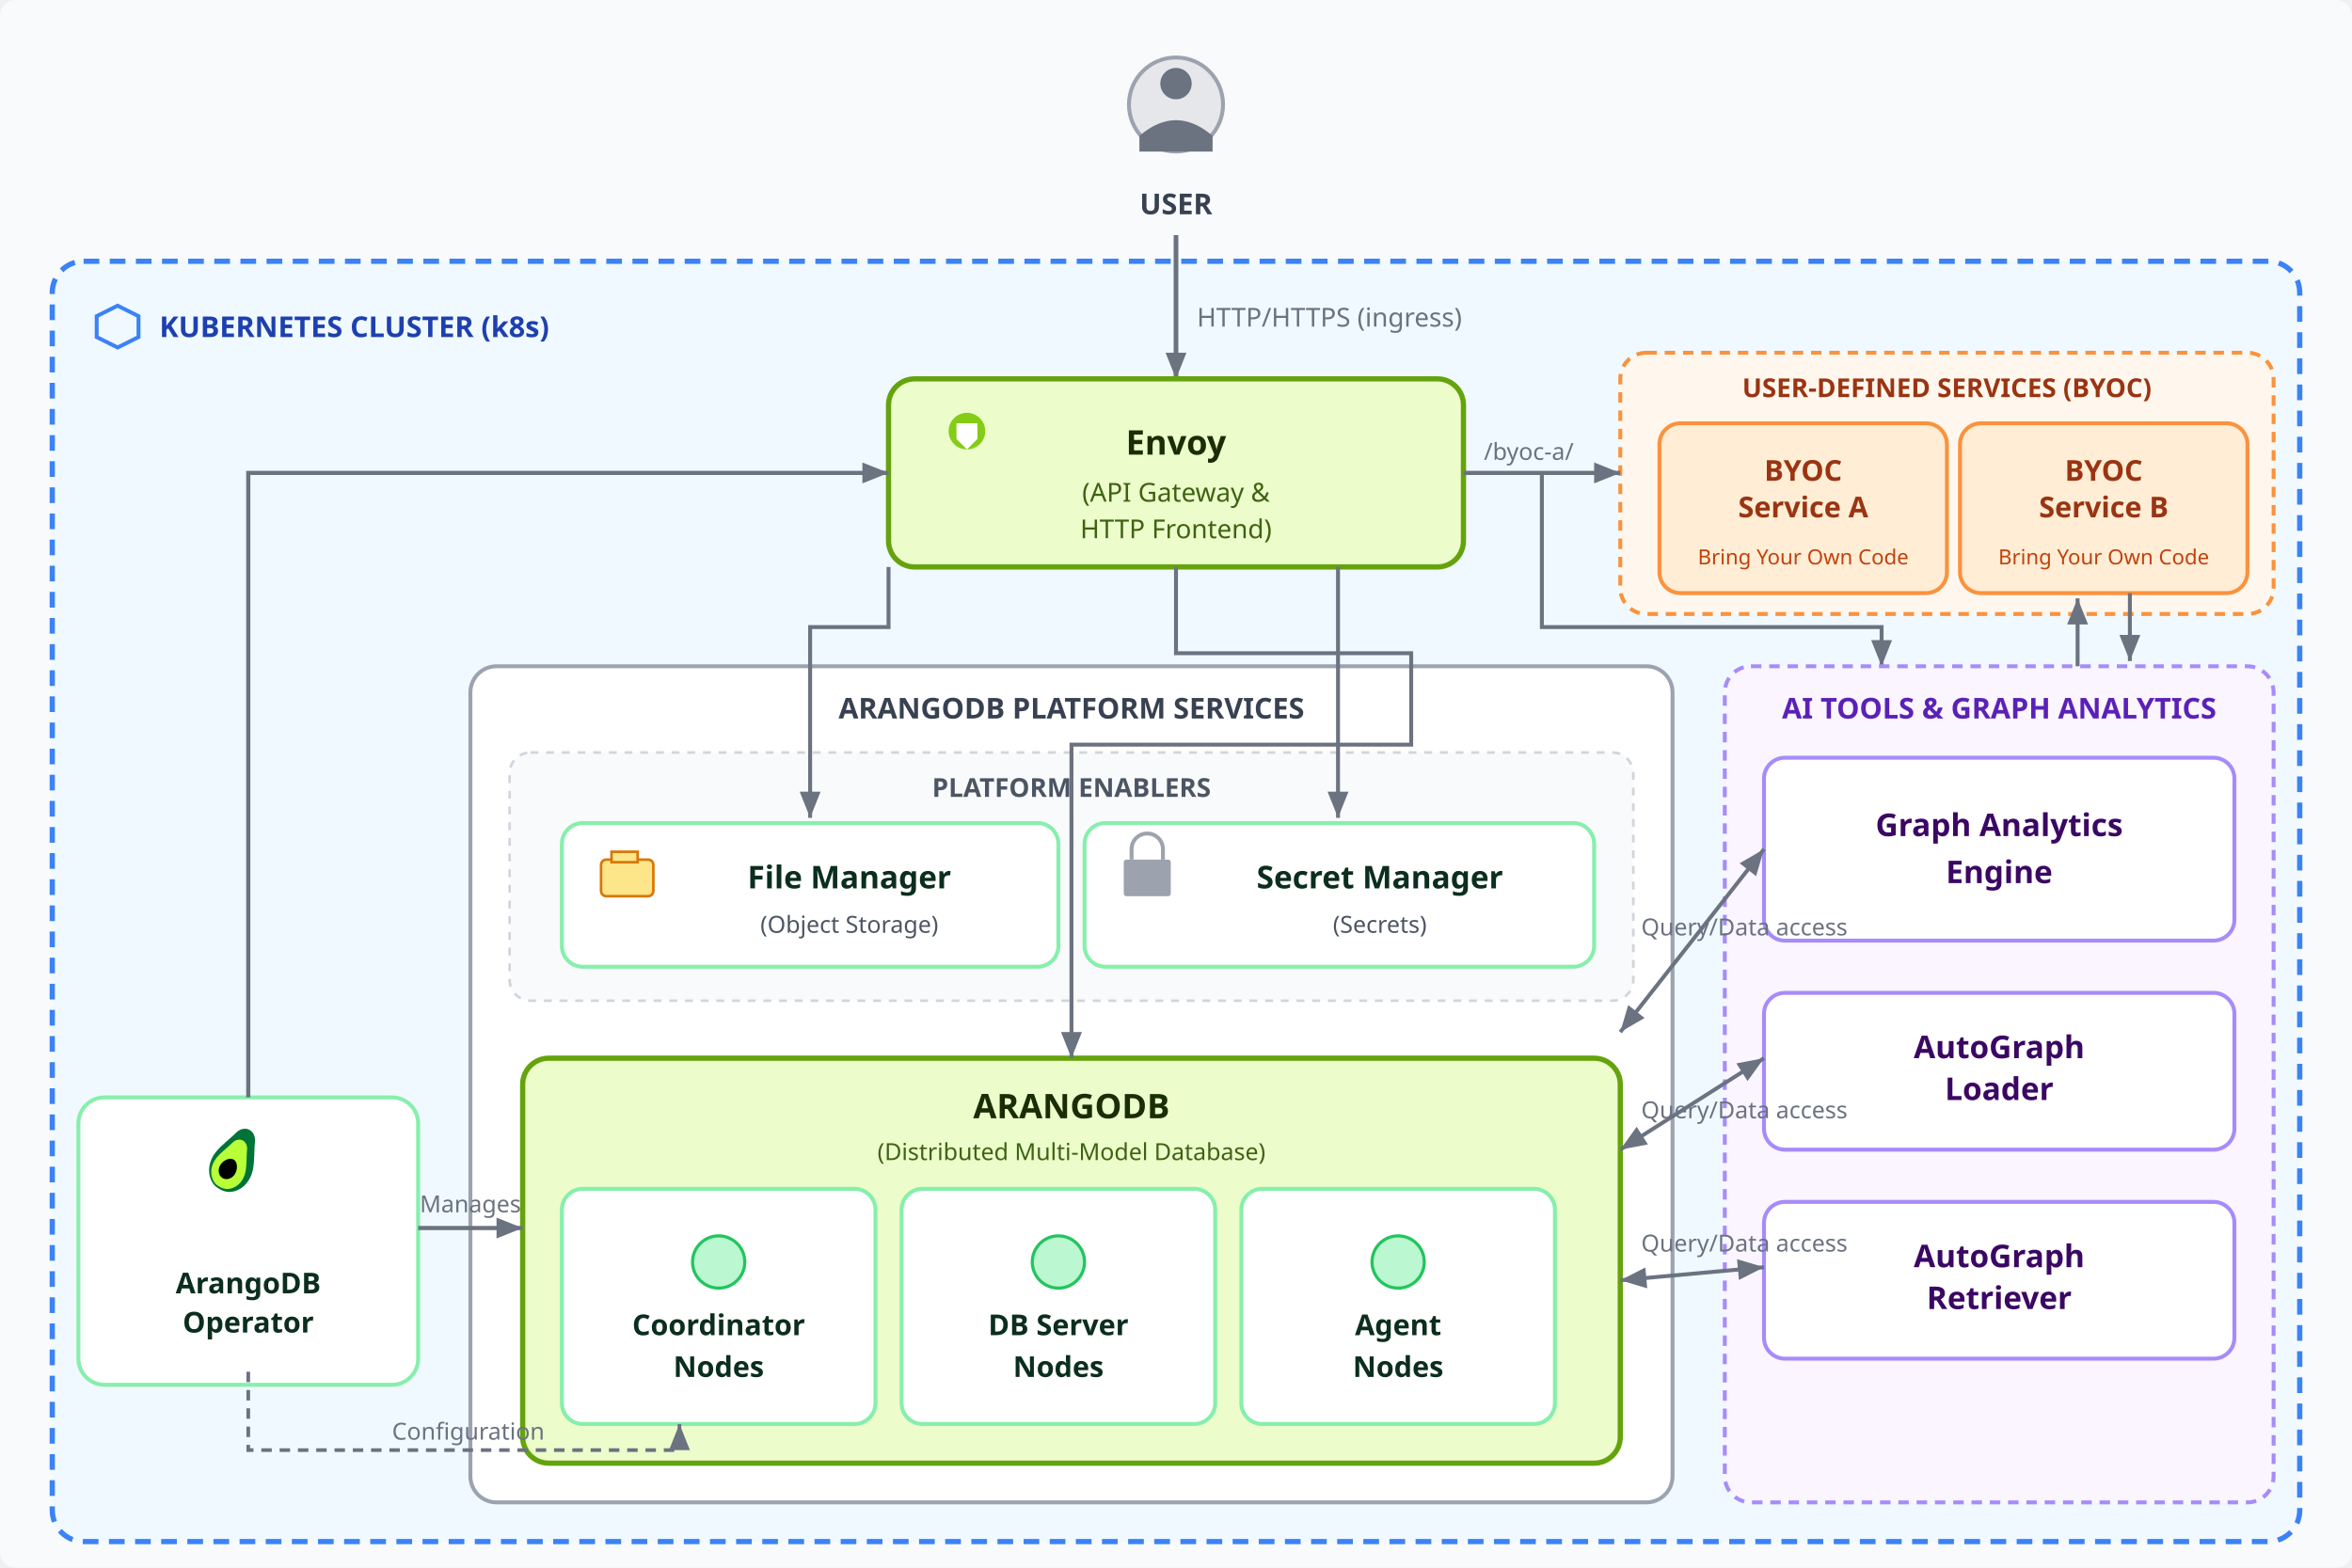
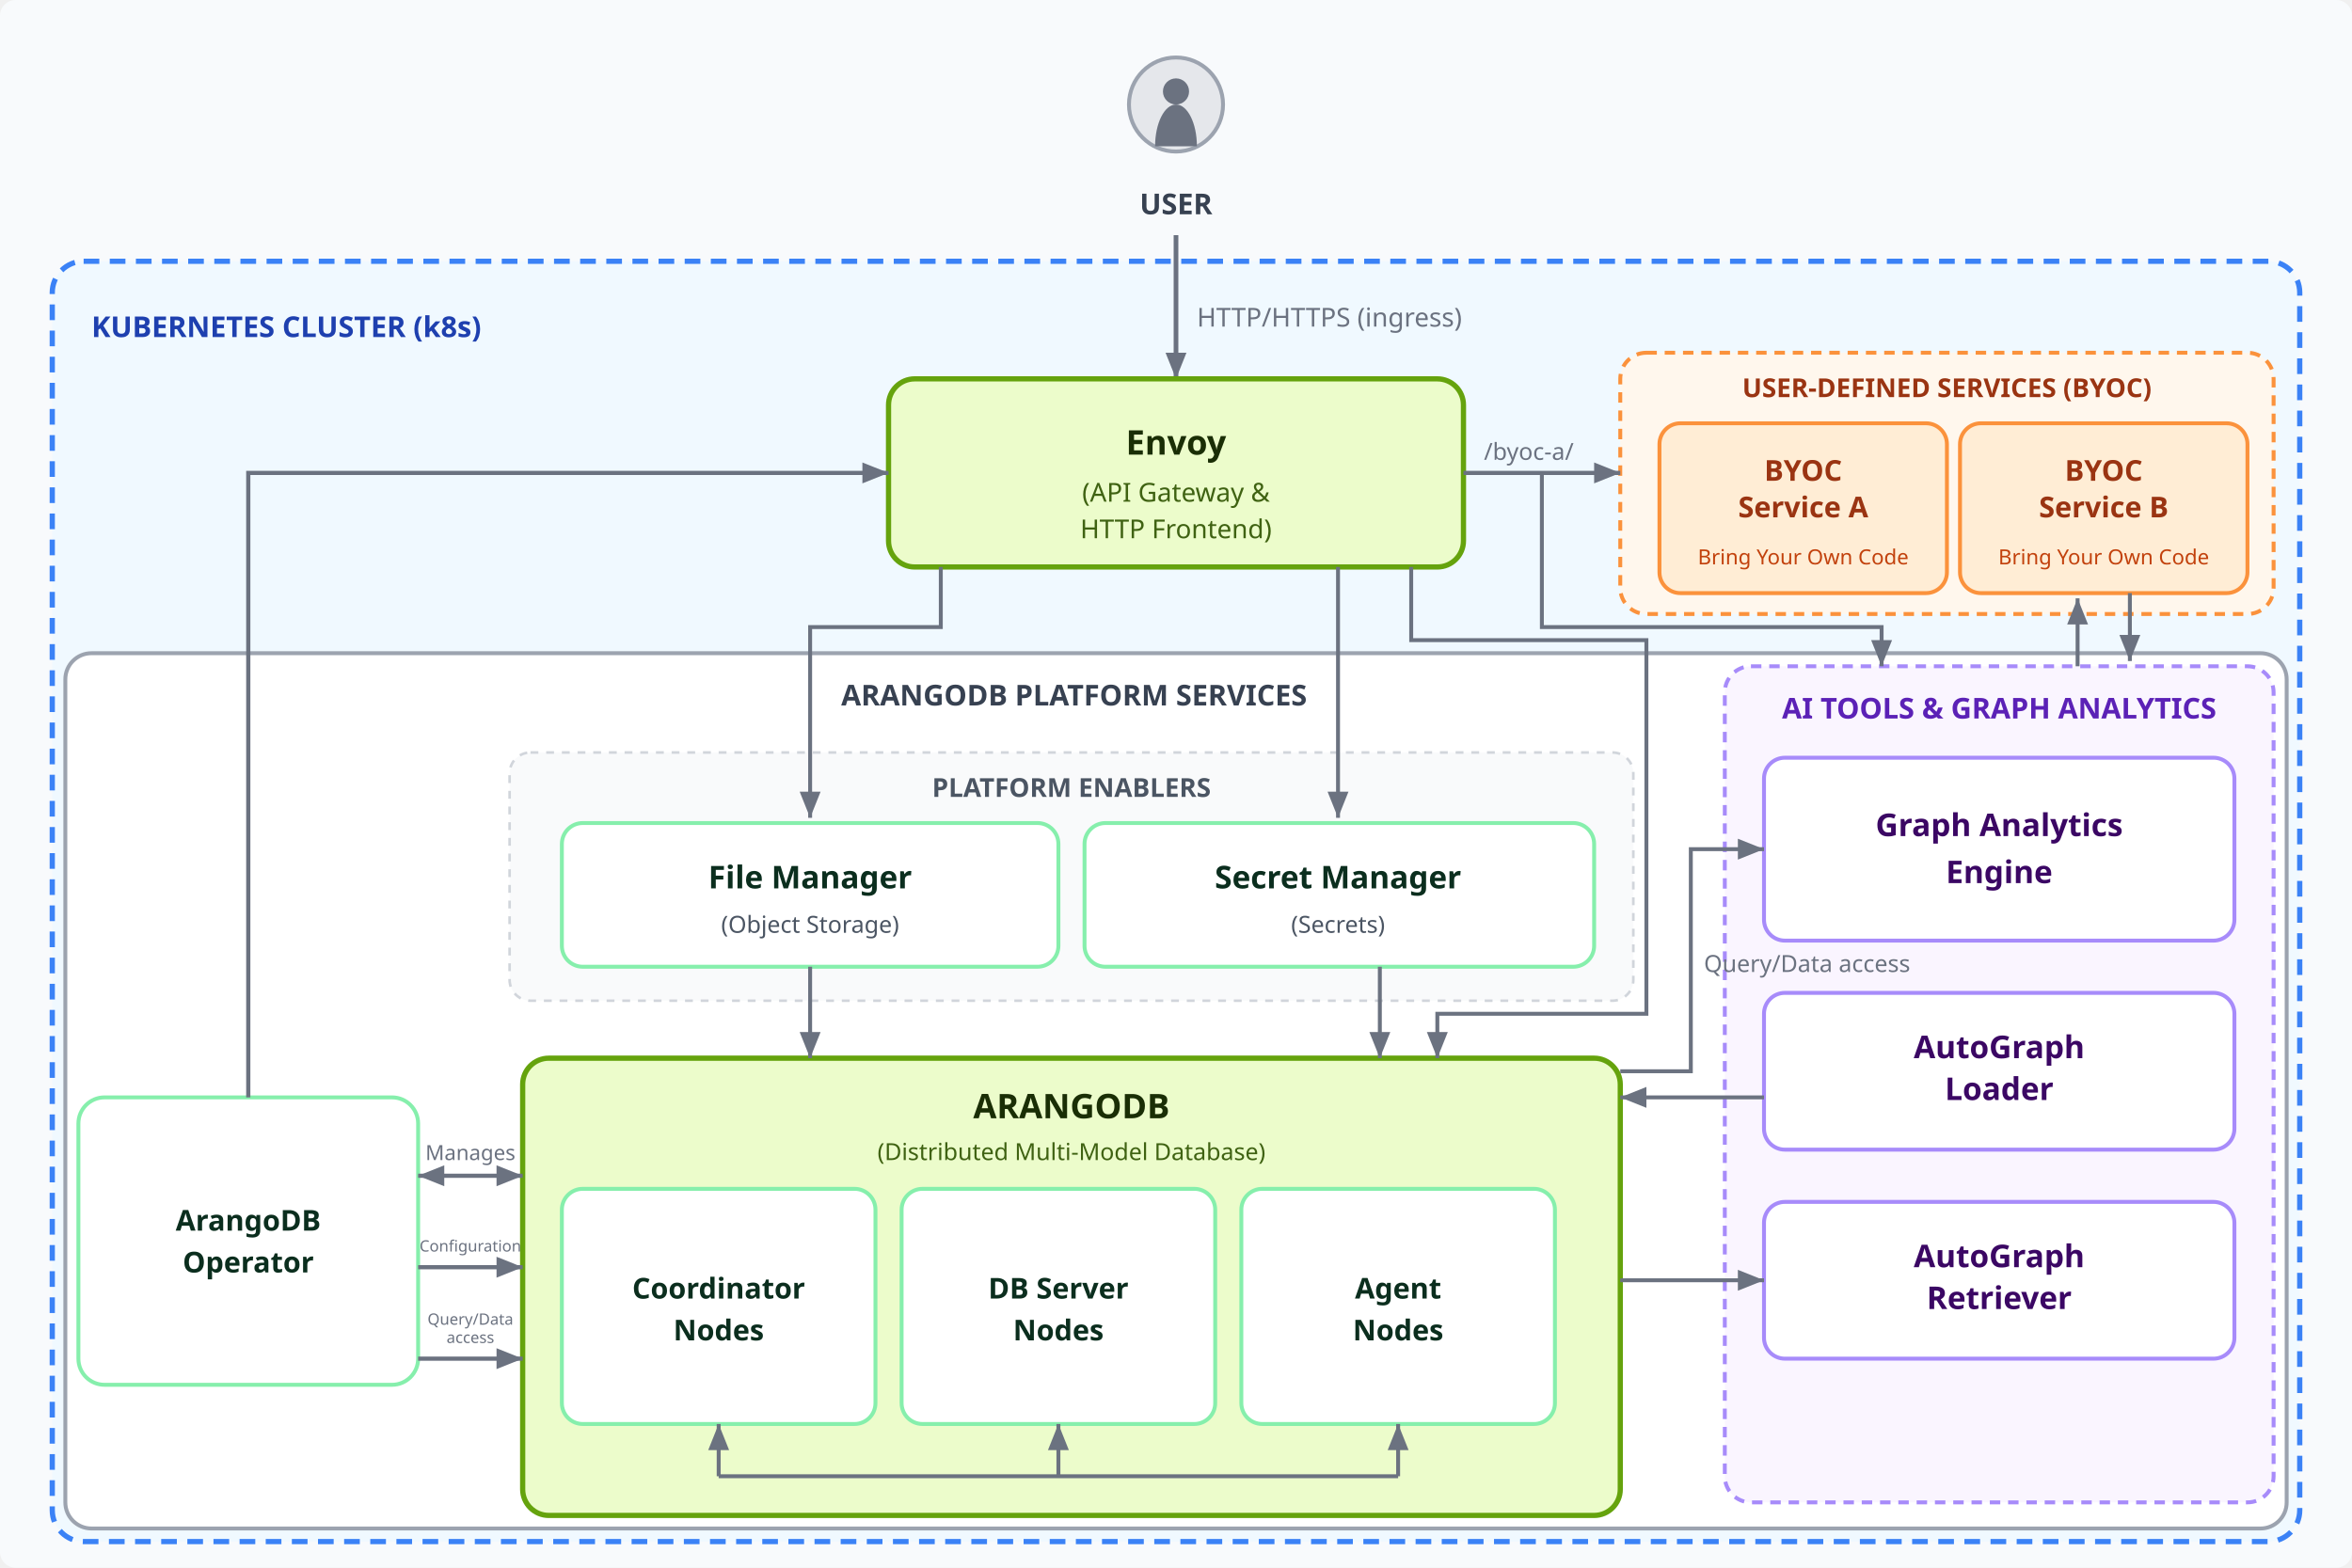
<svg xmlns="http://www.w3.org/2000/svg" xmlns:xlink="http://www.w3.org/1999/xlink" viewBox="0 0 900 600" style="display:block;width:100%;max-width:900px;margin:0 auto">
  <style>
    .arch .card-link { cursor: pointer; }
    .arch .card-link .node { transition: fill 120ms, stroke 120ms; }
    .arch .card-link:hover .node    { fill: #dcfce7; stroke: #16a34a; }
    .arch .card-link:hover .node-db { fill: #bbf7d0; stroke: #16a34a; }
    .arch .card-link:hover .node-ai { fill: #f3e8ff; stroke: #7c3aed; }
    .arch .card-link:hover .node-byoc { fill: #fed7aa; stroke: #ea580c; }
    .arch .card-link:hover .node-op { fill: #d1fae5; stroke: #16a34a; }
  </style>
  <defs>
    <marker id="arrow-g" markerWidth="10" markerHeight="8" refX="10" refY="4" orient="auto" markerUnits="userSpaceOnUse">
      <polygon points="0 0,10 4,0 8" fill="#6b7280" />
    </marker>
    <marker id="arrow-g-start" markerWidth="10" markerHeight="8" refX="0" refY="4" orient="auto" markerUnits="userSpaceOnUse">
      <polygon points="10 0,0 4,10 8" fill="#6b7280" />
    </marker>
  </defs>
  <g class="arch">
    <rect width="900" height="600" fill="#f8fafc" rx="6" />
    <g>
      <circle cx="450" cy="40" r="18" fill="#e5e7eb" stroke="#9ca3af" stroke-width="1.5" />
-       <circle cx="450" cy="32" r="6" fill="#6b7280" />
-       <path d="M 436 52 Q 450 40 464 52 L 464 58 L 436 58 Z" fill="#6b7280" />
+       <circle cx="450" cy="35" r="5" fill="#6b7280" />
+       <path d="M 442 56 A 8 16 0 0 1 458 56 Z" fill="#6b7280" />
      <text x="450" y="82" text-anchor="middle" font-family="sans-serif" font-size="11" font-weight="bold" fill="#374151">USER</text>
    </g>
    <rect x="20" y="100" width="860" height="490" rx="12" fill="#f0f9ff" stroke="#3b82f6" stroke-width="2" stroke-dasharray="6 4" />
-     <g transform="translate(35 115)">
-       <polygon points="10,2 18,6 18,14 10,18 2,14 2,6" fill="none" stroke="#3b82f6" stroke-width="1.5" />
-       <text x="26" y="14" font-family="sans-serif" font-size="11" font-weight="bold" fill="#1e40af">KUBERNETES CLUSTER (k8s)</text>
-     </g>
+     <text x="35" y="129" font-family="sans-serif" font-size="11" font-weight="bold" fill="#1e40af">KUBERNETES CLUSTER (k8s)</text>
    <path d="M 450 90 L 450 145" stroke="#6b7280" stroke-width="1.8" fill="none" marker-end="url(#arrow-g)" />
    <text x="458" y="125" font-family="sans-serif" font-size="10" fill="#6b7280">HTTP/HTTPS (ingress)</text>
    <a class="card-link" xlink:href="https://www.envoyproxy.io/" target="_blank">
      <rect x="340" y="145" width="220" height="72" rx="10" class="node" fill="#ecfccb" stroke="#65a30d" stroke-width="2" />
-       <circle cx="370" cy="165" r="7" fill="#84cc16" />
-       <polygon points="366,162 374,162 374,168 370,172 366,168" fill="#ffffff" />
      <text x="450" y="174" text-anchor="middle" font-family="sans-serif" font-size="13" font-weight="bold" fill="#1a2e05">Envoy</text>
      <text x="450" y="192" text-anchor="middle" font-family="sans-serif" font-size="10" fill="#3f6212">(API Gateway &amp;</text>
      <text x="450" y="206" text-anchor="middle" font-family="sans-serif" font-size="10" fill="#3f6212">HTTP Frontend)</text>
    </a>
    <rect x="620" y="135" width="250" height="100" rx="10" fill="#fff7ed" stroke="#fb923c" stroke-width="1.5" stroke-dasharray="4 3" />
    <text x="745" y="152" text-anchor="middle" font-family="sans-serif" font-size="10" font-weight="bold" fill="#9a3412">USER-DEFINED SERVICES (BYOC)</text>
    <a class="card-link" xlink:href="/platform-suite/container-manager/">
      <rect x="635" y="162" width="110" height="65" rx="8" class="node-byoc" fill="#ffedd5" stroke="#fb923c" stroke-width="1.5" />
      <text x="690" y="184" text-anchor="middle" font-family="sans-serif" font-size="11" font-weight="bold" fill="#9a3412">BYOC</text>
      <text x="690" y="198" text-anchor="middle" font-family="sans-serif" font-size="11" font-weight="bold" fill="#9a3412">Service A</text>
      <text x="690" y="216" text-anchor="middle" font-family="sans-serif" font-size="8" fill="#c2410c">Bring Your Own Code</text>
    </a>
    <a class="card-link" xlink:href="/platform-suite/container-manager/">
      <rect x="750" y="162" width="110" height="65" rx="8" class="node-byoc" fill="#ffedd5" stroke="#fb923c" stroke-width="1.5" />
      <text x="805" y="184" text-anchor="middle" font-family="sans-serif" font-size="11" font-weight="bold" fill="#9a3412">BYOC</text>
      <text x="805" y="198" text-anchor="middle" font-family="sans-serif" font-size="11" font-weight="bold" fill="#9a3412">Service B</text>
      <text x="805" y="216" text-anchor="middle" font-family="sans-serif" font-size="8" fill="#c2410c">Bring Your Own Code</text>
    </a>
    <path d="M 560 181 L 620 181" stroke="#6b7280" stroke-width="1.6" fill="none" marker-end="url(#arrow-g)" />
    <text x="585" y="176" text-anchor="middle" font-family="sans-serif" font-size="9" fill="#6b7280">/byoc-a/</text>
-     <path d="M 590 181 L 590 240 L 720 240 L 720 255" stroke="#6b7280" stroke-width="1.5" fill="none" marker-end="url(#arrow-g)" />
-     <rect x="180" y="255" width="460" height="320" rx="10" fill="#ffffff" stroke="#9ca3af" stroke-width="1.5" />
-     <text x="410" y="275" text-anchor="middle" font-family="sans-serif" font-size="11" font-weight="bold" fill="#374151">ARANGODB PLATFORM SERVICES</text>
+     <rect x="25" y="250" width="850" height="335" rx="10" fill="#ffffff" stroke="#9ca3af" stroke-width="1.5" />
+     <text x="411" y="270" text-anchor="middle" font-family="sans-serif" font-size="11" font-weight="bold" fill="#374151">ARANGODB PLATFORM SERVICES</text>
    <rect x="195" y="288" width="430" height="95" rx="8" fill="#f9fafb" stroke="#d1d5db" stroke-width="1" stroke-dasharray="3 3" />
    <text x="410" y="305" text-anchor="middle" font-family="sans-serif" font-size="10" font-weight="bold" fill="#4b5563">PLATFORM ENABLERS</text>
    <a class="card-link" xlink:href="/platform-suite/file-manager/">
      <rect x="215" y="315" width="190" height="55" rx="8" class="node" fill="#ffffff" stroke="#86efac" stroke-width="1.5" />
-       <rect x="230" y="329" width="20" height="14" rx="2" fill="#fde68a" stroke="#d97706" stroke-width="1" />
-       <rect x="234" y="326" width="10" height="4" fill="#fde68a" stroke="#d97706" stroke-width="1" />
-       <text x="325" y="340" text-anchor="middle" font-family="sans-serif" font-size="12" font-weight="bold" fill="#0b2e1e">File Manager</text>
-       <text x="325" y="357" text-anchor="middle" font-family="sans-serif" font-size="9" fill="#4b5563">(Object Storage)</text>
+       <text x="310" y="340" text-anchor="middle" font-family="sans-serif" font-size="12" font-weight="bold" fill="#0b2e1e">File Manager</text>
+       <text x="310" y="357" text-anchor="middle" font-family="sans-serif" font-size="9" fill="#4b5563">(Object Storage)</text>
    </a>
    <a class="card-link" xlink:href="/platform-suite/secrets-manager/">
      <rect x="415" y="315" width="195" height="55" rx="8" class="node" fill="#ffffff" stroke="#86efac" stroke-width="1.5" />
-       <rect x="430" y="329" width="18" height="14" rx="1" fill="#9ca3af" />
-       <path d="M 433 329 L 433 325 A 6 6 0 0 1 445 325 L 445 329" stroke="#9ca3af" stroke-width="1.5" fill="none" />
-       <text x="528" y="340" text-anchor="middle" font-family="sans-serif" font-size="12" font-weight="bold" fill="#0b2e1e">Secret Manager</text>
-       <text x="528" y="357" text-anchor="middle" font-family="sans-serif" font-size="9" fill="#4b5563">(Secrets)</text>
+       <text x="512" y="340" text-anchor="middle" font-family="sans-serif" font-size="12" font-weight="bold" fill="#0b2e1e">Secret Manager</text>
+       <text x="512" y="357" text-anchor="middle" font-family="sans-serif" font-size="9" fill="#4b5563">(Secrets)</text>
    </a>
    <a class="card-link" xlink:href="/arangodb/">
-       <rect x="200" y="405" width="420" height="155" rx="10" class="node-db" fill="#ecfccb" stroke="#65a30d" stroke-width="2" />
+       <rect x="200" y="405" width="420" height="175" rx="10" class="node-db" fill="#ecfccb" stroke="#65a30d" stroke-width="2" />
      <text x="410" y="428" text-anchor="middle" font-family="sans-serif" font-size="13" font-weight="bold" fill="#1a2e05">ARANGODB</text>
      <text x="410" y="444" text-anchor="middle" font-family="sans-serif" font-size="9" fill="#3f6212">(Distributed Multi-Model Database)</text>
    </a>
    <a class="card-link" xlink:href="/arangodb/4.0/deploy/cluster/">
      <rect x="215" y="455" width="120" height="90" rx="8" class="node" fill="#ffffff" stroke="#86efac" stroke-width="1.5" />
-       <circle cx="275" cy="483" r="10" fill="#bbf7d0" stroke="#22c55e" stroke-width="1.2" />
-       <text x="275" y="511" text-anchor="middle" font-family="sans-serif" font-size="11" font-weight="bold" fill="#0b2e1e">Coordinator</text>
-       <text x="275" y="527" text-anchor="middle" font-family="sans-serif" font-size="11" font-weight="bold" fill="#0b2e1e">Nodes</text>
+       <text x="275" y="497" text-anchor="middle" font-family="sans-serif" font-size="11" font-weight="bold" fill="#0b2e1e">Coordinator</text>
+       <text x="275" y="513" text-anchor="middle" font-family="sans-serif" font-size="11" font-weight="bold" fill="#0b2e1e">Nodes</text>
    </a>
    <a class="card-link" xlink:href="/arangodb/4.0/deploy/cluster/">
      <rect x="345" y="455" width="120" height="90" rx="8" class="node" fill="#ffffff" stroke="#86efac" stroke-width="1.5" />
-       <circle cx="405" cy="483" r="10" fill="#bbf7d0" stroke="#22c55e" stroke-width="1.2" />
-       <text x="405" y="511" text-anchor="middle" font-family="sans-serif" font-size="11" font-weight="bold" fill="#0b2e1e">DB Server</text>
-       <text x="405" y="527" text-anchor="middle" font-family="sans-serif" font-size="11" font-weight="bold" fill="#0b2e1e">Nodes</text>
+       <text x="405" y="497" text-anchor="middle" font-family="sans-serif" font-size="11" font-weight="bold" fill="#0b2e1e">DB Server</text>
+       <text x="405" y="513" text-anchor="middle" font-family="sans-serif" font-size="11" font-weight="bold" fill="#0b2e1e">Nodes</text>
    </a>
    <a class="card-link" xlink:href="/arangodb/4.0/deploy/cluster/">
      <rect x="475" y="455" width="120" height="90" rx="8" class="node" fill="#ffffff" stroke="#86efac" stroke-width="1.5" />
-       <circle cx="535" cy="483" r="10" fill="#bbf7d0" stroke="#22c55e" stroke-width="1.2" />
-       <text x="535" y="511" text-anchor="middle" font-family="sans-serif" font-size="11" font-weight="bold" fill="#0b2e1e">Agent</text>
-       <text x="535" y="527" text-anchor="middle" font-family="sans-serif" font-size="11" font-weight="bold" fill="#0b2e1e">Nodes</text>
+       <text x="535" y="497" text-anchor="middle" font-family="sans-serif" font-size="11" font-weight="bold" fill="#0b2e1e">Agent</text>
+       <text x="535" y="513" text-anchor="middle" font-family="sans-serif" font-size="11" font-weight="bold" fill="#0b2e1e">Nodes</text>
    </a>
+     <path d="M 275 565 L 535 565" stroke="#6b7280" stroke-width="1.5" fill="none" />
+     <path d="M 275 565 L 275 545" stroke="#6b7280" stroke-width="1.5" fill="none" marker-end="url(#arrow-g)" />
+     <path d="M 405 565 L 405 545" stroke="#6b7280" stroke-width="1.5" fill="none" marker-end="url(#arrow-g)" />
+     <path d="M 535 565 L 535 545" stroke="#6b7280" stroke-width="1.5" fill="none" marker-end="url(#arrow-g)" />
    <rect x="660" y="255" width="210" height="320" rx="10" fill="#faf5ff" stroke="#a78bfa" stroke-width="1.5" stroke-dasharray="4 3" />
    <text x="765" y="275" text-anchor="middle" font-family="sans-serif" font-size="11" font-weight="bold" fill="#5b21b6">AI TOOLS &amp; GRAPH ANALYTICS</text>
+     <path d="M 590 181 L 590 240 L 720 240 L 720 255" stroke="#6b7280" stroke-width="1.5" fill="none" marker-end="url(#arrow-g)" />
    <a class="card-link" xlink:href="/agentic-ai-suite/graph-analytics/">
      <rect x="675" y="290" width="180" height="70" rx="8" class="node-ai" fill="#ffffff" stroke="#a78bfa" stroke-width="1.5" />
      <text x="765" y="320" text-anchor="middle" font-family="sans-serif" font-size="12" font-weight="bold" fill="#3b0764">Graph Analytics</text>
      <text x="765" y="338" text-anchor="middle" font-family="sans-serif" font-size="12" font-weight="bold" fill="#3b0764">Engine</text>
    </a>
    <a class="card-link" xlink:href="/agentic-ai-suite/importer/">
      <rect x="675" y="380" width="180" height="60" rx="8" class="node-ai" fill="#ffffff" stroke="#a78bfa" stroke-width="1.5" />
      <text x="765" y="405" text-anchor="middle" font-family="sans-serif" font-size="12" font-weight="bold" fill="#3b0764">AutoGraph</text>
      <text x="765" y="421" text-anchor="middle" font-family="sans-serif" font-size="12" font-weight="bold" fill="#3b0764">Loader</text>
    </a>
    <a class="card-link" xlink:href="/agentic-ai-suite/retriever/">
      <rect x="675" y="460" width="180" height="60" rx="8" class="node-ai" fill="#ffffff" stroke="#a78bfa" stroke-width="1.5" />
      <text x="765" y="485" text-anchor="middle" font-family="sans-serif" font-size="12" font-weight="bold" fill="#3b0764">AutoGraph</text>
      <text x="765" y="501" text-anchor="middle" font-family="sans-serif" font-size="12" font-weight="bold" fill="#3b0764">Retriever</text>
    </a>
    <a class="card-link" xlink:href="https://arangodb.github.io/kube-arangodb/" target="_blank">
      <rect x="30" y="420" width="130" height="110" rx="10" class="node-op" fill="#ffffff" stroke="#86efac" stroke-width="1.5" />
-       <g transform="translate(80 432) scale(0.55)">
-         <path fill="#007339" d="M31.136 4.097c-.524-1.128-1.26-2.074-2.132-2.733a7.234 7.234 0 0 0-1.147-.708A7.142 7.142 0 0 0 26.6.199c-1.05-.275-2.238-.265-3.436.03-1.605.393-3.146 1.27-4.227 2.402-1.55 1.615-3.294 3.124-4.98 4.584-.677.586-1.377 1.192-2.054 1.796-2.54 2.267-5.167 4.61-7.343 7.374-4.706 5.986-5.867 13.492-3.027 19.591.388.83.854 1.62 1.39 2.36 1.408 1.937 3.449 3.178 5.258 4.137C10.03 43.453 12.17 44 14.124 44a13.877 13.877 0 0 0 3.126-.394c6.466-1.584 11.503-7.21 13.145-14.684l.094-.422h-.009c.671-3.264.822-6.636.967-9.902l.004-.099c.041-.927.068-1.874.094-2.79.065-2.232.13-4.54.398-6.766.19-1.58-.105-3.348-.808-4.846h.001Z" />
-         <path fill="#B9FF38" d="M26.445 14.383c.141-1.192-.088-2.541-.635-3.705-.387-.822-.937-1.552-1.628-2.075a5.742 5.742 0 0 0-.87-.54 6.18 6.18 0 0 0-.959-.35c-.835-.22-1.74-.194-2.613.013-1.236.298-2.413.959-3.244 1.82-1.744 1.803-3.742 3.394-5.617 5.057-2.05 1.82-4.113 3.648-5.814 5.8-3.38 4.276-4.76 10.112-2.327 15.27a11.4 11.4 0 0 0 1.09 1.836 9.155 9.155 0 0 0 2.239 2.13c1.998 1.362 4.395 2.383 6.858 2.287a10.605 10.605 0 0 0 2.093-.29c5.486-1.31 9.1-6.065 10.264-11.412h-.008c.584-2.693.7-5.472.81-8.23.103-2.53.069-5.106.363-7.613l-.002.002Z" />
-         <path fill="#000" d="M17.255 21.567c-1.308-.859-3.066-.907-4.952-.137-1.763.72-3.355 2.046-4.37 3.638-2.065 3.241-1.5 7.347 1.257 9.155a5.214 5.214 0 0 0 2.168.808 5.887 5.887 0 0 0 2.477-.214c1.646-.492 3.102-1.626 4.099-3.19 1.262-1.977 1.779-4.671 1.315-6.862-.304-1.437-.995-2.541-1.995-3.197v-.002Z" />
-       </g>
-       <text x="95" y="495" text-anchor="middle" font-family="sans-serif" font-size="11" font-weight="bold" fill="#0b2e1e">ArangoDB</text>
-       <text x="95" y="510" text-anchor="middle" font-family="sans-serif" font-size="11" font-weight="bold" fill="#0b2e1e">Operator</text>
+       <text x="95" y="471" text-anchor="middle" font-family="sans-serif" font-size="11" font-weight="bold" fill="#0b2e1e">ArangoDB</text>
+       <text x="95" y="487" text-anchor="middle" font-family="sans-serif" font-size="11" font-weight="bold" fill="#0b2e1e">Operator</text>
    </a>
-     <path d="M 160 470 L 200 470" stroke="#6b7280" stroke-width="1.6" fill="none" marker-end="url(#arrow-g)" />
-     <text x="180" y="464" text-anchor="middle" font-family="sans-serif" font-size="9" fill="#6b7280">Manages</text>
+     <path d="M 160 450 L 200 450" stroke="#6b7280" stroke-width="1.6" fill="none" marker-end="url(#arrow-g)" marker-start="url(#arrow-g-start)" />
+     <text x="180" y="444" text-anchor="middle" font-family="sans-serif" font-size="8" fill="#6b7280">Manages</text>
+     <path d="M 160 485 L 200 485" stroke="#6b7280" stroke-width="1.6" fill="none" marker-end="url(#arrow-g)" />
+     <text x="180" y="479" text-anchor="middle" font-family="sans-serif" font-size="6" fill="#6b7280">Configuration</text>
+     <path d="M 160 520 L 200 520" stroke="#6b7280" stroke-width="1.6" fill="none" marker-end="url(#arrow-g)" />
+     <text x="180" y="507" text-anchor="middle" font-family="sans-serif" font-size="6" fill="#6b7280">Query/Data</text>
+     <text x="180" y="514" text-anchor="middle" font-family="sans-serif" font-size="6" fill="#6b7280">access</text>
    <path d="M 95 420 L 95 181 L 340 181" stroke="#6b7280" stroke-width="1.6" fill="none" marker-end="url(#arrow-g)" />
-     <path d="M 95 525 L 95 555 L 260 555 L 260 545" stroke="#6b7280" stroke-width="1.4" fill="none" marker-end="url(#arrow-g)" stroke-dasharray="4 3" />
-     <text x="150" y="551" font-family="sans-serif" font-size="9" fill="#6b7280">Configuration</text>
-     <path d="M 340 217 L 340 240 L 310 240 L 310 313" stroke="#6b7280" stroke-width="1.5" fill="none" marker-end="url(#arrow-g)" />
+     <path d="M 360 217 L 360 240 L 310 240 L 310 313" stroke="#6b7280" stroke-width="1.5" fill="none" marker-end="url(#arrow-g)" />
    <path d="M 512 217 L 512 313" stroke="#6b7280" stroke-width="1.5" fill="none" marker-end="url(#arrow-g)" />
-     <path d="M 450 217 L 450 250 L 540 250 L 540 285 L 410 285 L 410 405" stroke="#6b7280" stroke-width="1.5" fill="none" marker-end="url(#arrow-g)" />
+     <path d="M 540 217 L 540 245 L 630 245 L 630 388 L 550 388 L 550 405" stroke="#6b7280" stroke-width="1.5" fill="none" marker-end="url(#arrow-g)" />
+     <path d="M 310 370 L 310 405" stroke="#6b7280" stroke-width="1.5" fill="none" marker-end="url(#arrow-g)" />
+     <path d="M 528 370 L 528 405" stroke="#6b7280" stroke-width="1.5" fill="none" marker-end="url(#arrow-g)" />
    <path d="M 795 255 L 795 229" stroke="#6b7280" stroke-width="1.5" fill="none" marker-end="url(#arrow-g)" />
    <path d="M 815 227 L 815 253" stroke="#6b7280" stroke-width="1.5" fill="none" marker-end="url(#arrow-g)" />
-     <path d="M 675 325 L 620 395" stroke="#6b7280" stroke-width="1.5" fill="none" marker-end="url(#arrow-g)" marker-start="url(#arrow-g-start)" />
-     <text x="628" y="358" font-family="sans-serif" font-size="9" fill="#6b7280">Query/Data access</text>
-     <path d="M 675 405 L 620 440" stroke="#6b7280" stroke-width="1.5" fill="none" marker-end="url(#arrow-g)" marker-start="url(#arrow-g-start)" />
-     <text x="628" y="428" font-family="sans-serif" font-size="9" fill="#6b7280">Query/Data access</text>
-     <path d="M 675 485 L 620 490" stroke="#6b7280" stroke-width="1.5" fill="none" marker-end="url(#arrow-g)" marker-start="url(#arrow-g-start)" />
-     <text x="628" y="479" font-family="sans-serif" font-size="9" fill="#6b7280">Query/Data access</text>
+     <path d="M 620 410 L 647 410 L 647 325 L 675 325" stroke="#6b7280" stroke-width="1.5" fill="none" marker-end="url(#arrow-g)" />
+     <text x="652" y="372" font-family="sans-serif" font-size="9" fill="#6b7280">Query/Data access</text>
+     <path d="M 675 420 L 620 420" stroke="#6b7280" stroke-width="1.5" fill="none" marker-end="url(#arrow-g)" />
+     <path d="M 620 490 L 675 490" stroke="#6b7280" stroke-width="1.5" fill="none" marker-end="url(#arrow-g)" />
  </g>
</svg>
